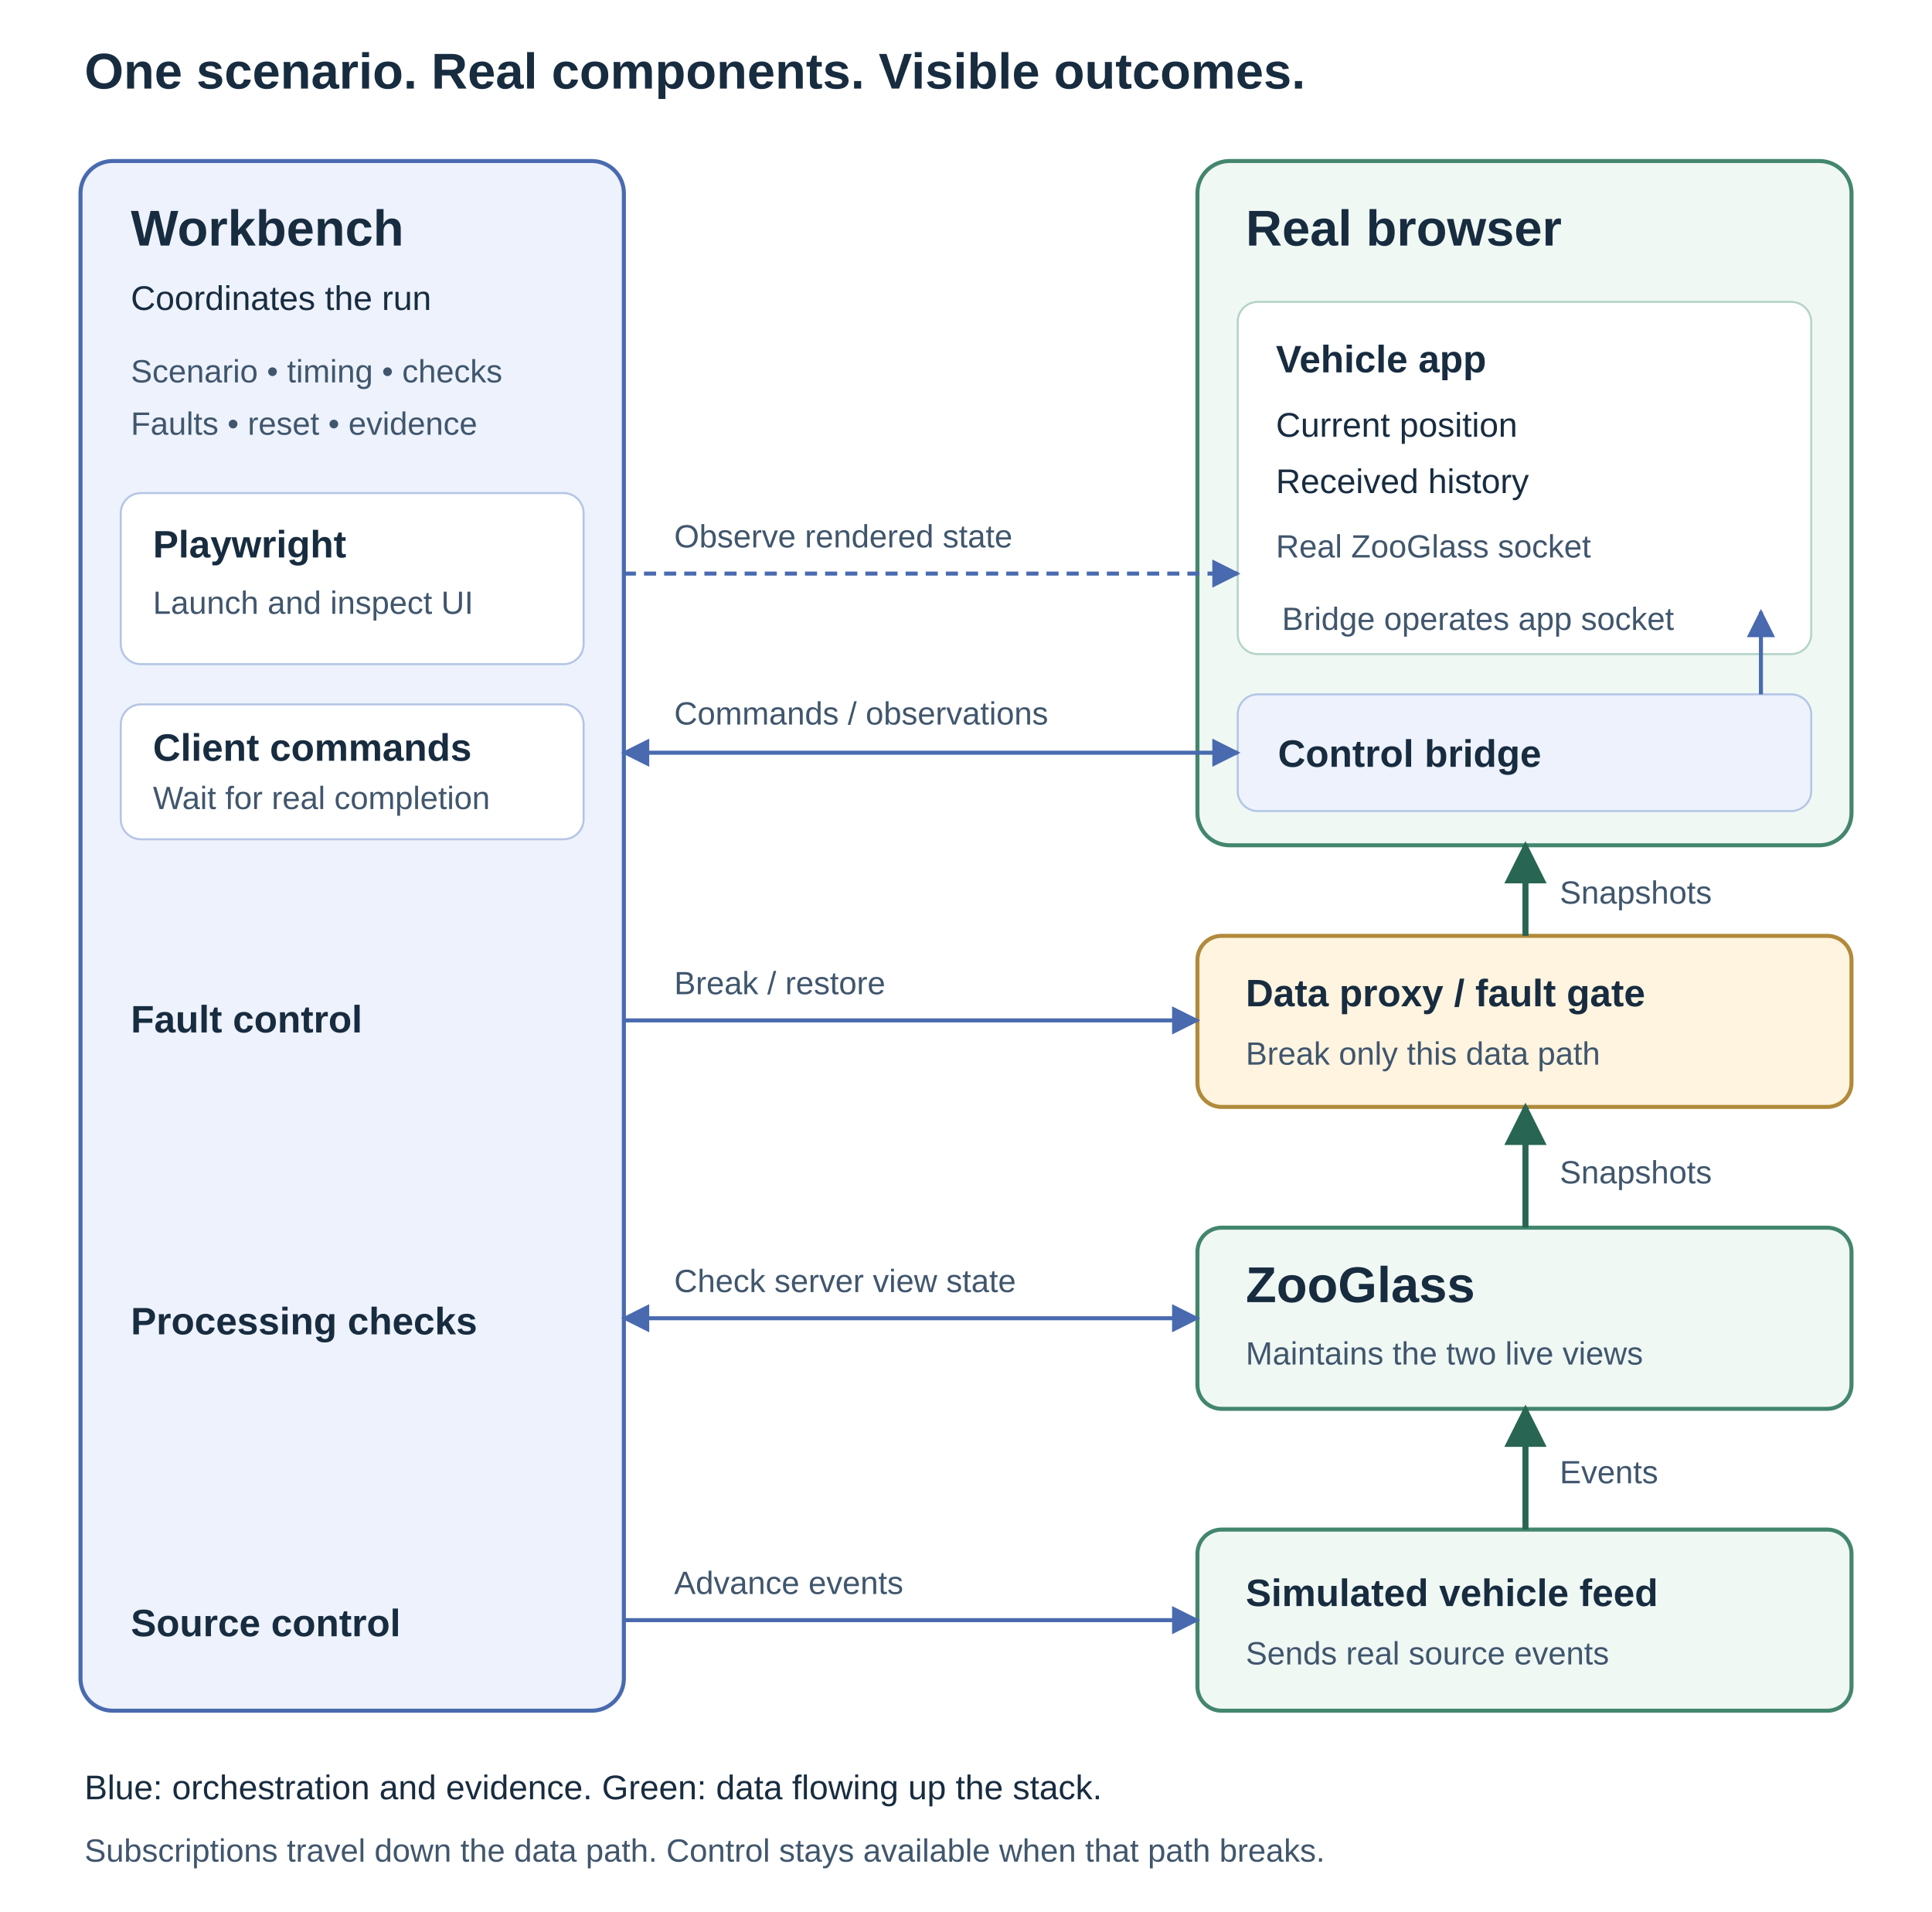
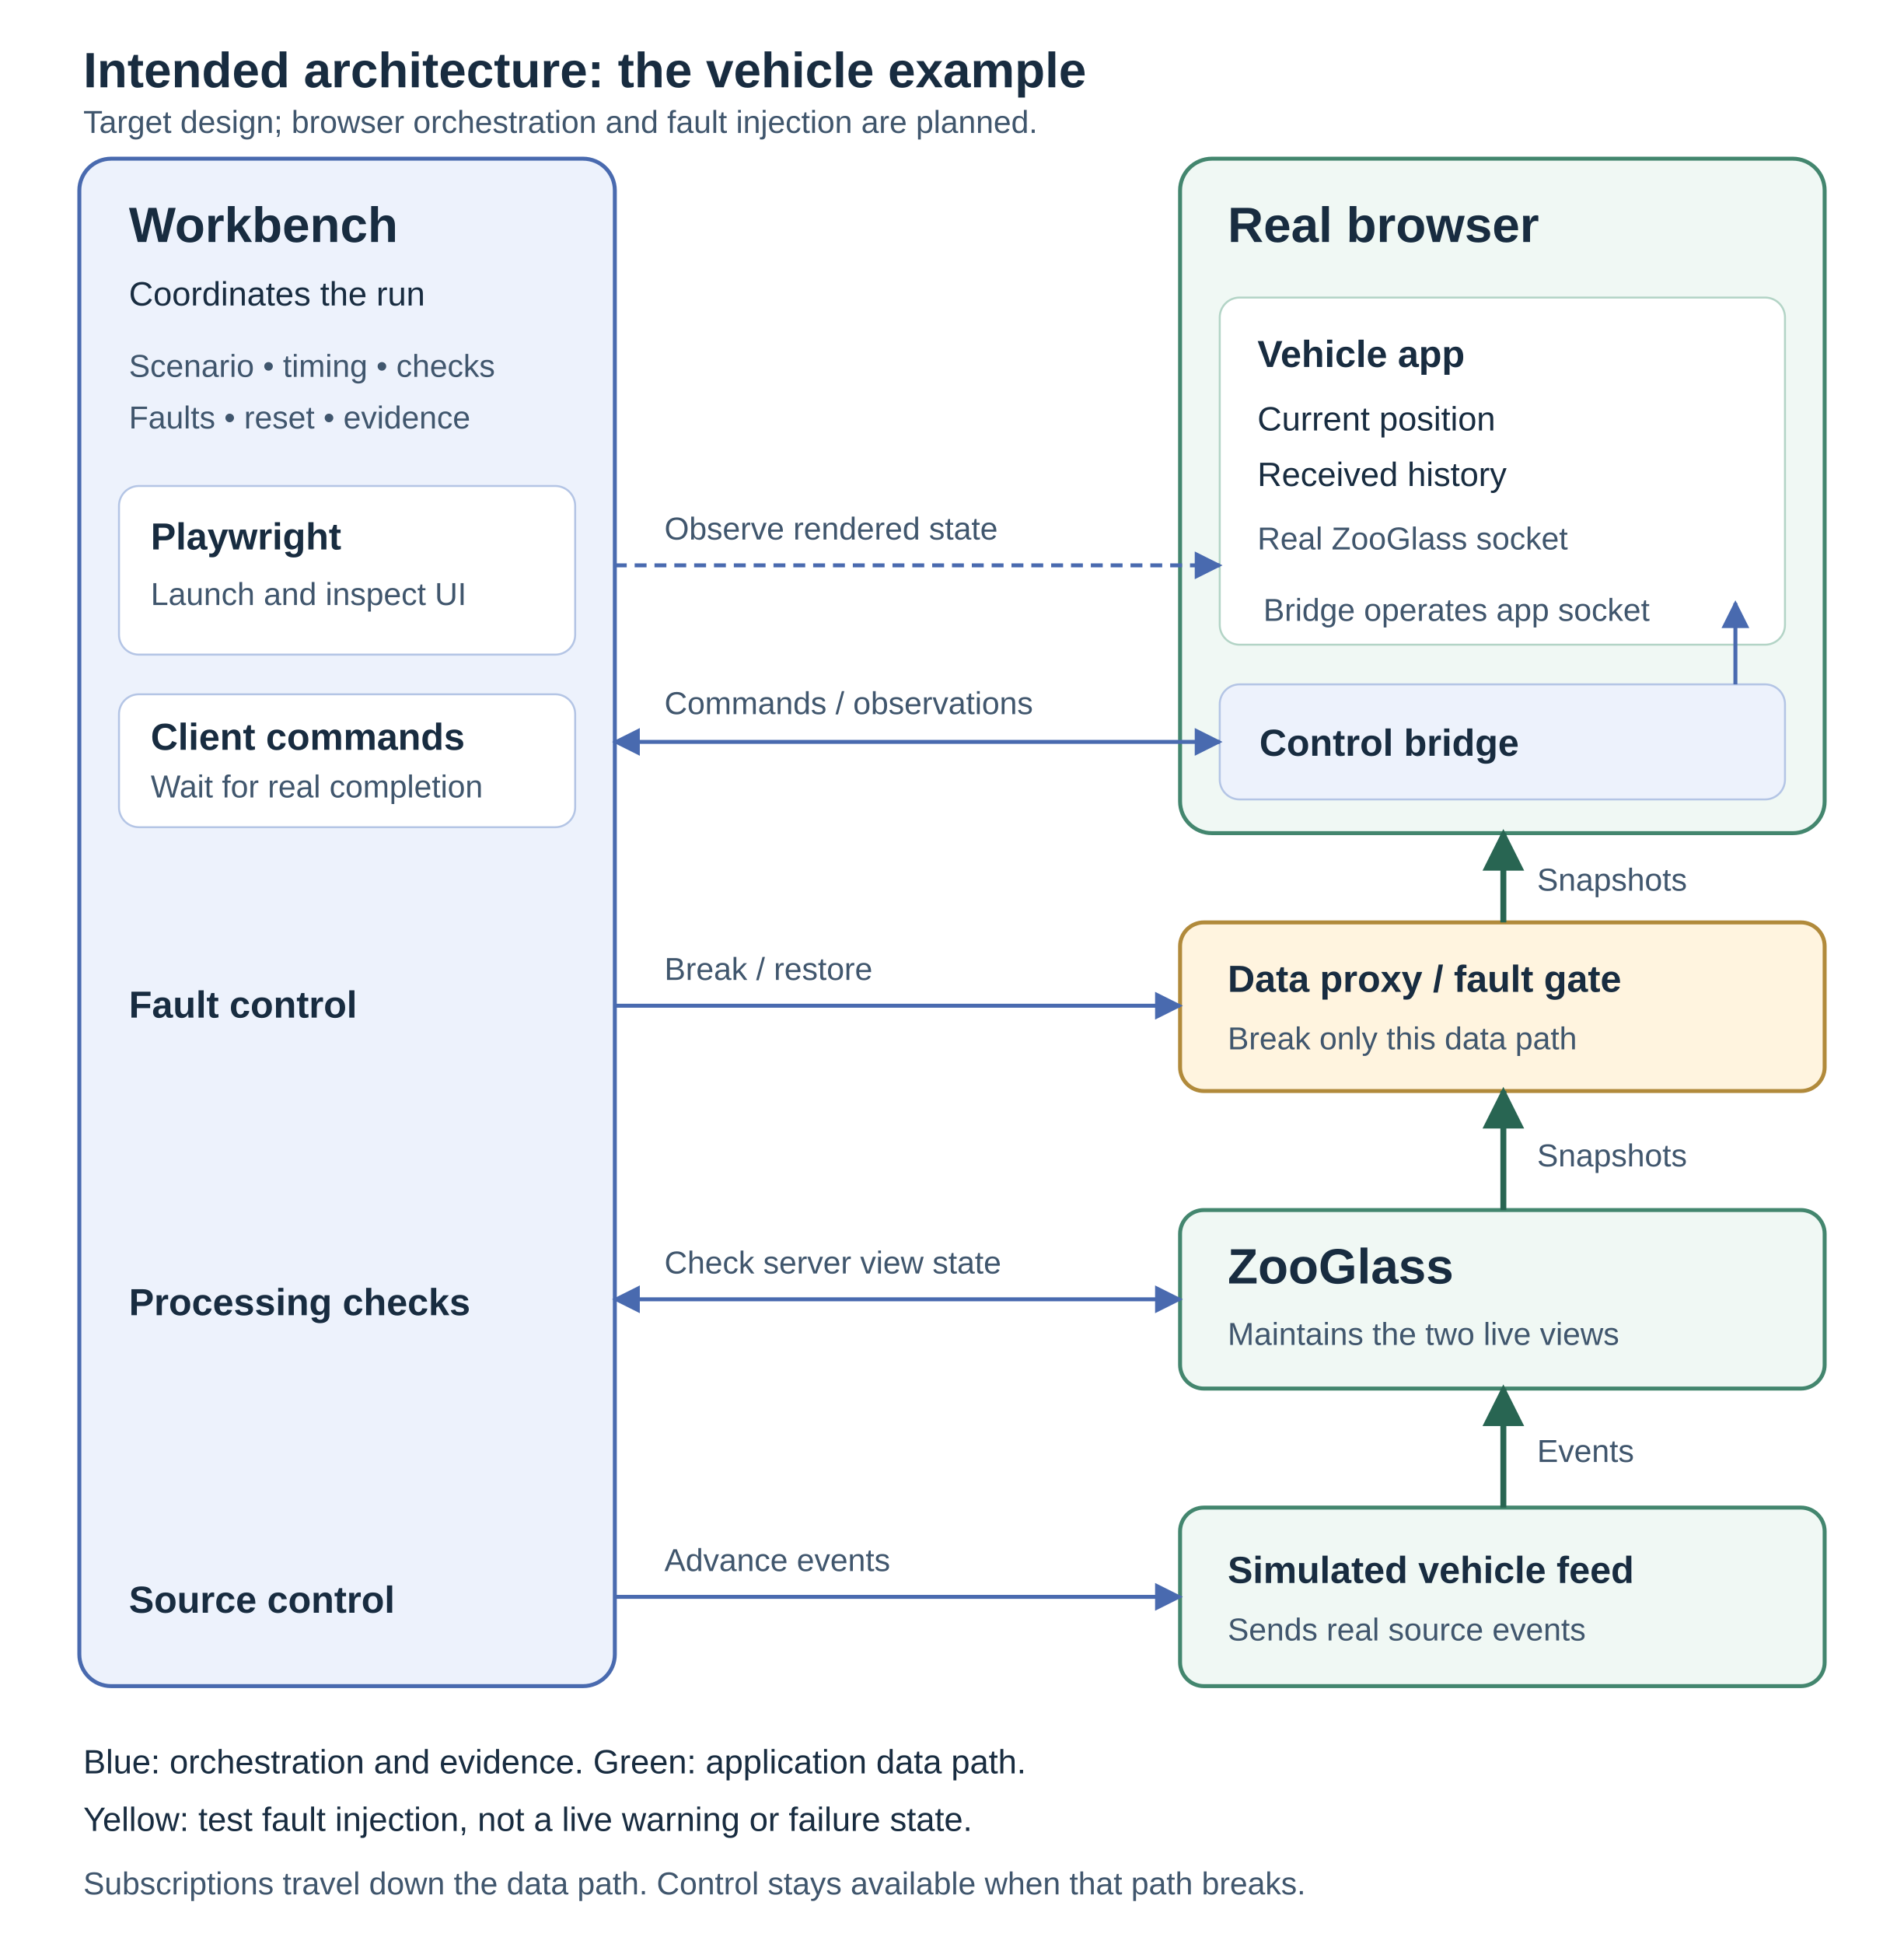
- <svg xmlns="http://www.w3.org/2000/svg" width="960" height="950" viewBox="0 0 960 950" role="img" aria-labelledby="title desc">
+ <svg xmlns="http://www.w3.org/2000/svg" width="960" height="980" viewBox="0 0 960 980" role="img" aria-labelledby="title desc">
  <defs>
    <marker id="arrow" viewBox="0 0 10 10" refX="9" refY="5" markerWidth="7" markerHeight="7" orient="auto-start-reverse">
      <path d="M0 0L10 5L0 10Z" fill="#286552" />
    </marker>
    <marker id="control" viewBox="0 0 10 10" refX="9" refY="5" markerWidth="7" markerHeight="7" orient="auto-start-reverse">
      <path d="M0 0L10 5L0 10Z" fill="#496aaf" />
    </marker>
    <style>text{font-family:Arial,Helvetica,sans-serif;fill:#182c40}.heading{font-size:25px;font-weight:700}.label{font-size:19px;font-weight:700}.small{font-size:17px}.detail{font-size:16px;fill:#40566d}.flow{stroke:#286552;stroke-width:3;fill:none;marker-end:url(#arrow)}.link{stroke:#496aaf;stroke-width:2;fill:none;marker-end:url(#control)}</style>
  </defs>
-   <rect width="960" height="950" fill="#fff" />
-   <text x="42" y="44" class="heading">One scenario. Real components. Visible outcomes.</text>
+   <rect width="960" height="980" fill="#fff" />
+   <text x="42" y="44" class="heading">Intended architecture: the vehicle example</text>
+   <text x="42" y="67" class="detail">Target design; browser orchestration and fault injection are planned.</text>
  <rect x="40" y="80" width="270" height="770" rx="16" fill="#edf2fc" stroke="#496aaf" stroke-width="2" />
  <text x="65" y="122" class="heading">Workbench</text>
  <text x="65" y="154" class="small">Coordinates the run</text>
  <text x="65" y="190" class="detail">Scenario • timing • checks</text>
  <text x="65" y="216" class="detail">Faults • reset • evidence</text>
  <rect x="60" y="245" width="230" height="85" rx="10" fill="#fff" stroke="#b4c5e5" />
  <text x="76" y="277" class="label">Playwright</text>
  <text x="76" y="305" class="detail">Launch and inspect UI</text>
  <rect x="60" y="350" width="230" height="67" rx="10" fill="#fff" stroke="#b4c5e5" />
  <text x="76" y="378" class="label">Client commands</text>
  <text x="76" y="402" class="detail">Wait for real completion</text>
  <text x="65" y="513" class="label">Fault control</text>
  <text x="65" y="663" class="label">Processing checks</text>
  <text x="65" y="813" class="label">Source control</text>
  <rect x="595" y="80" width="325" height="340" rx="16" fill="#f0f8f4" stroke="#43866e" stroke-width="2" />
  <text x="619" y="122" class="heading">Real browser</text>
  <rect x="615" y="150" width="285" height="175" rx="10" fill="#fff" stroke="#b3d4c6" />
  <text x="634" y="185" class="label">Vehicle app</text>
  <text x="634" y="217" class="small">Current position</text>
  <text x="634" y="245" class="small">Received history</text>
  <text x="634" y="277" class="detail">Real ZooGlass socket</text>
  <rect x="615" y="345" width="285" height="58" rx="10" fill="#edf2fc" stroke="#b4c5e5" />
  <text x="635" y="381" class="label">Control bridge</text>
  <path d="M875 345V304" class="link" />
  <text x="637" y="313" class="detail">Bridge operates app socket</text>
  <rect x="595" y="465" width="325" height="85" rx="12" fill="#fff4df" stroke="#b18a3b" stroke-width="2" />
  <text x="619" y="500" class="label">Data proxy / fault gate</text>
  <text x="619" y="529" class="detail">Break only this data path</text>
  <rect x="595" y="610" width="325" height="90" rx="12" fill="#f0f8f4" stroke="#43866e" stroke-width="2" />
  <text x="619" y="647" class="heading">ZooGlass</text>
  <text x="619" y="678" class="detail">Maintains the two live views</text>
  <rect x="595" y="760" width="325" height="90" rx="12" fill="#f0f8f4" stroke="#43866e" stroke-width="2" />
  <text x="619" y="798" class="label">Simulated vehicle feed</text>
  <text x="619" y="827" class="detail">Sends real source events</text>
  <path d="M310 285H615" class="link" stroke-dasharray="6 4" />
  <text x="335" y="272" class="detail">Observe rendered state</text>
  <path d="M310 374H615" class="link" marker-start="url(#control)" />
  <text x="335" y="360" class="detail">Commands / observations</text>
  <path d="M310 507H595" class="link" />
  <text x="335" y="494" class="detail">Break / restore</text>
  <path d="M310 655H595" class="link" marker-start="url(#control)" />
  <text x="335" y="642" class="detail">Check server view state</text>
  <path d="M310 805H595" class="link" />
  <text x="335" y="792" class="detail">Advance events</text>
  <path d="M758 760V700" class="flow" />
  <text x="775" y="737" class="detail">Events</text>
  <path d="M758 610V550" class="flow" />
  <text x="775" y="588" class="detail">Snapshots</text>
  <path d="M758 465V420" class="flow" />
  <text x="775" y="449" class="detail">Snapshots</text>
-   <text x="42" y="894" class="small">Blue: orchestration and evidence. Green: data flowing up the stack.</text>
-   <text x="42" y="925" class="detail">Subscriptions travel down the data path. Control stays available when that path breaks.</text>
+   <text x="42" y="894" class="small">Blue: orchestration and evidence. Green: application data path.</text>
+   <text x="42" y="923" class="small">Yellow: test fault injection, not a live warning or failure state.</text>
+   <text x="42" y="955" class="detail">Subscriptions travel down the data path. Control stays available when that path breaks.</text>
</svg>
